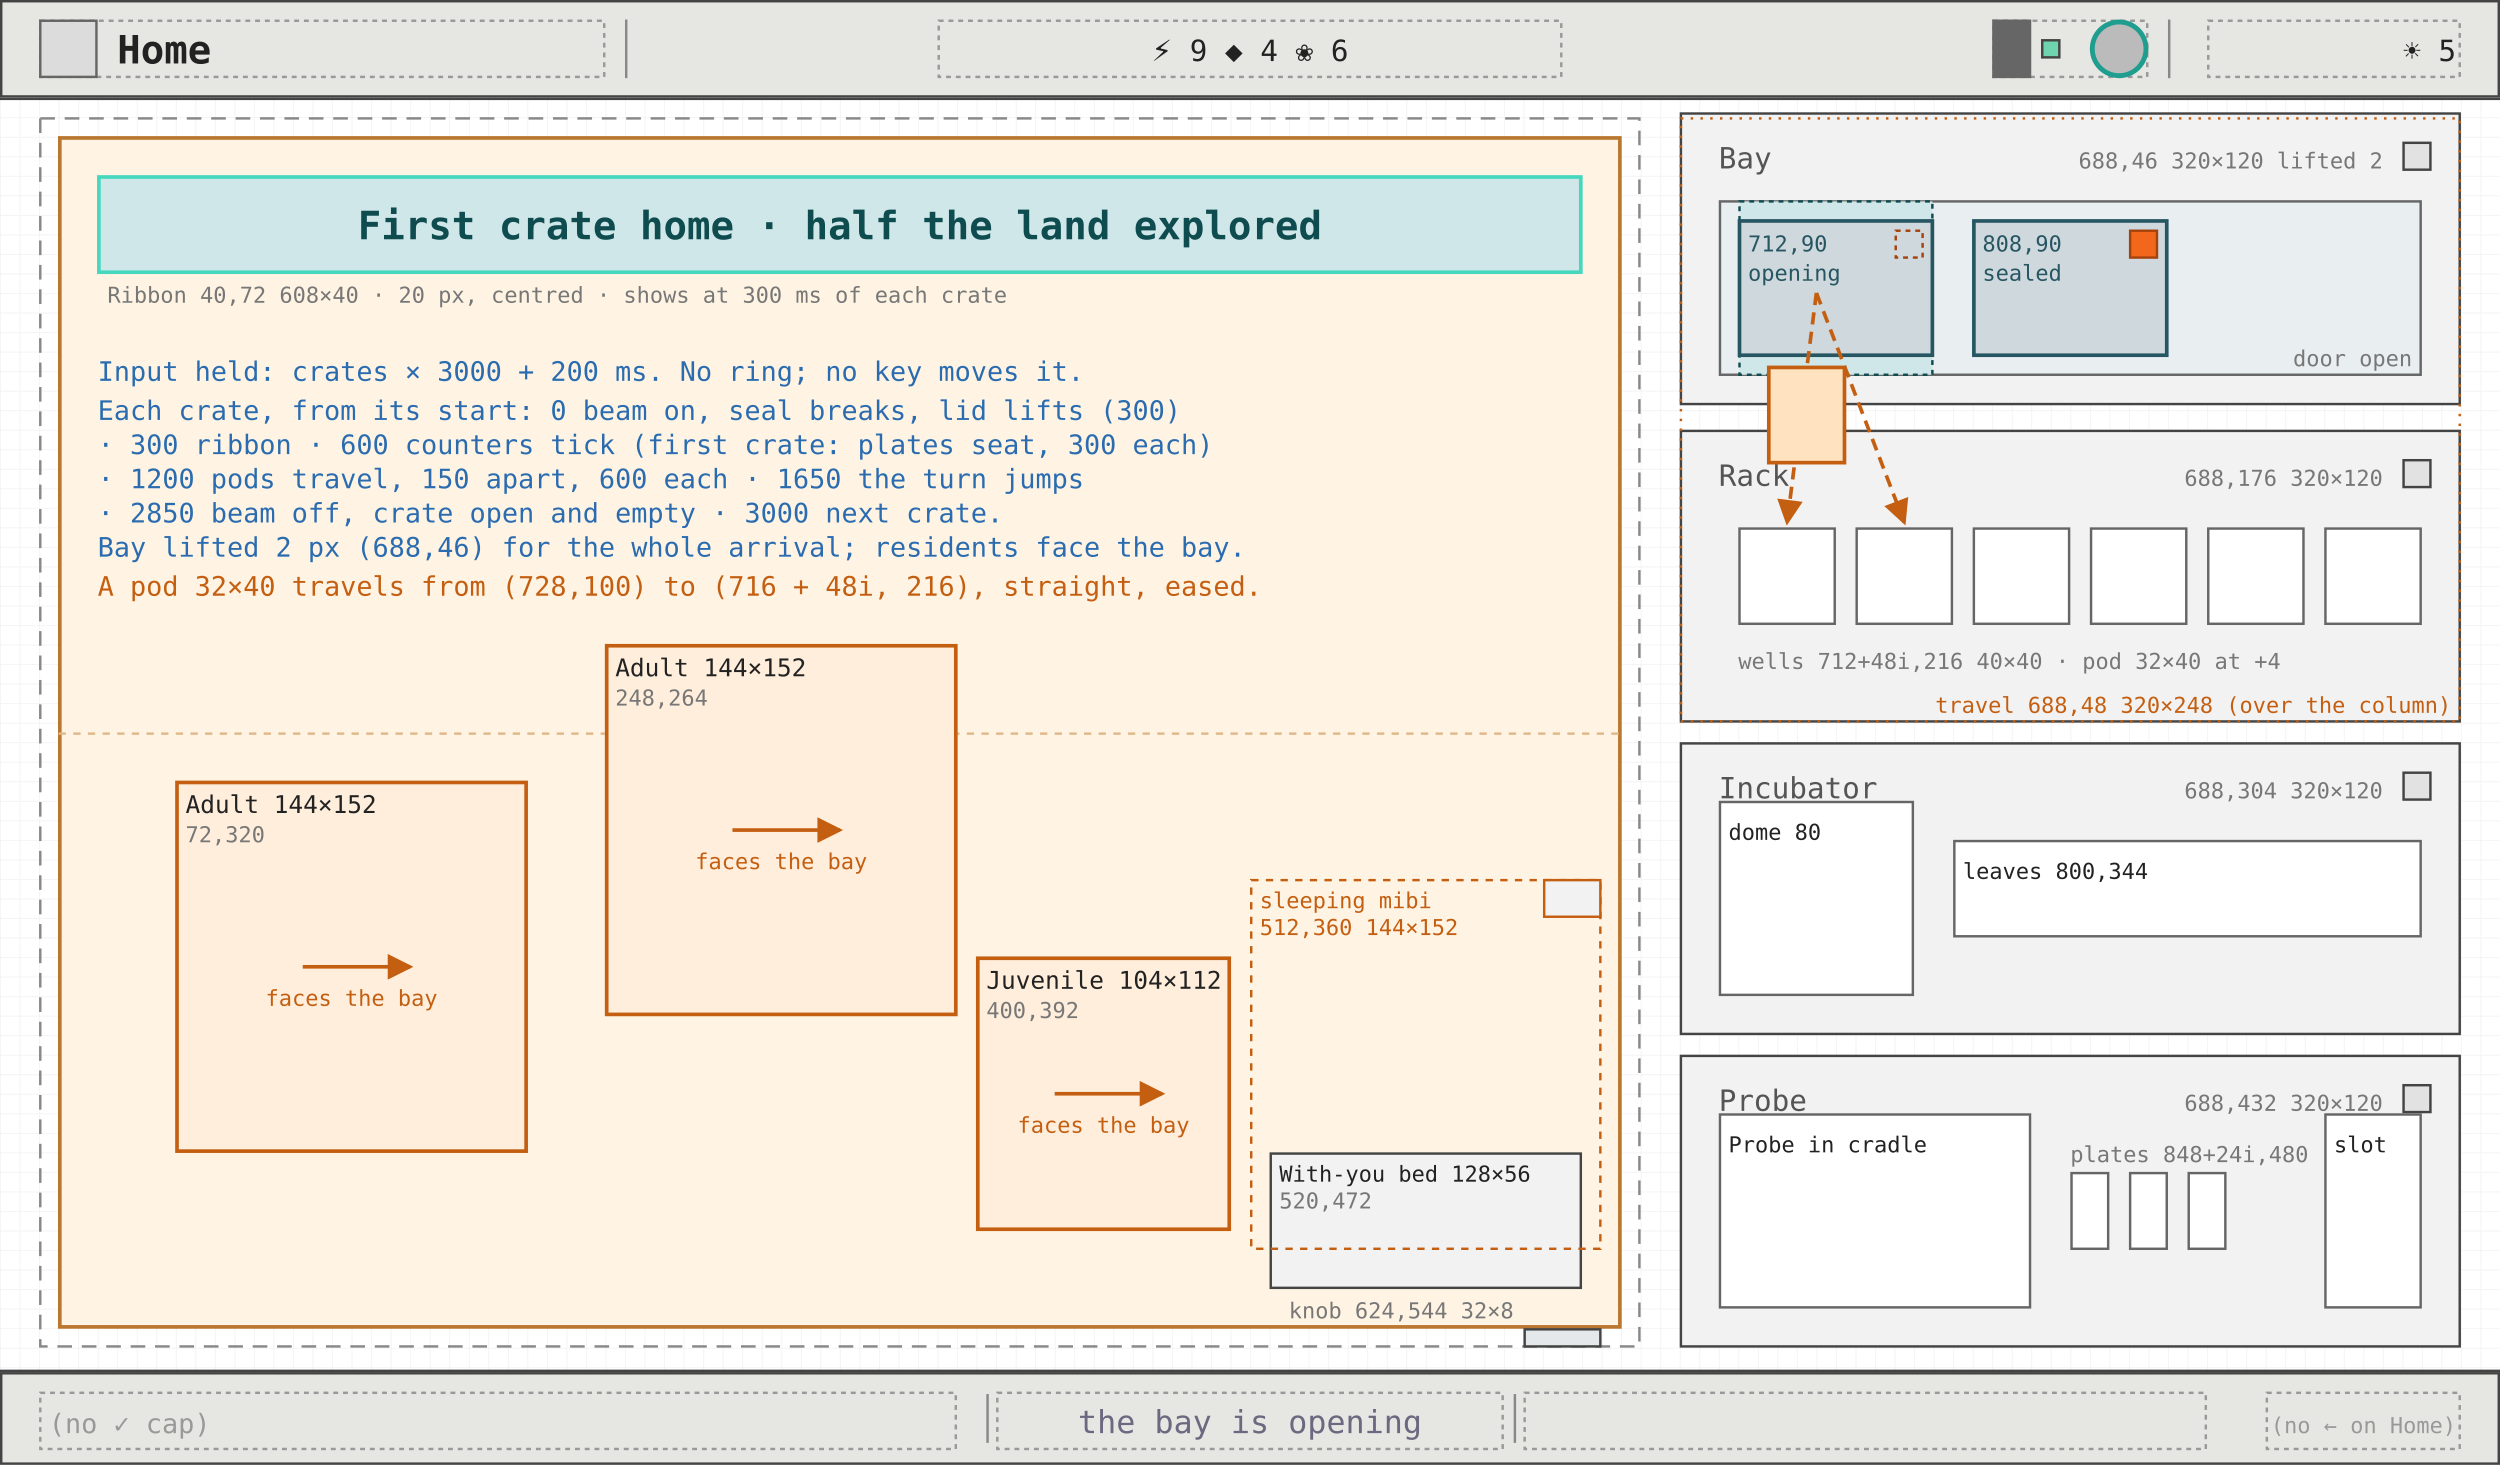
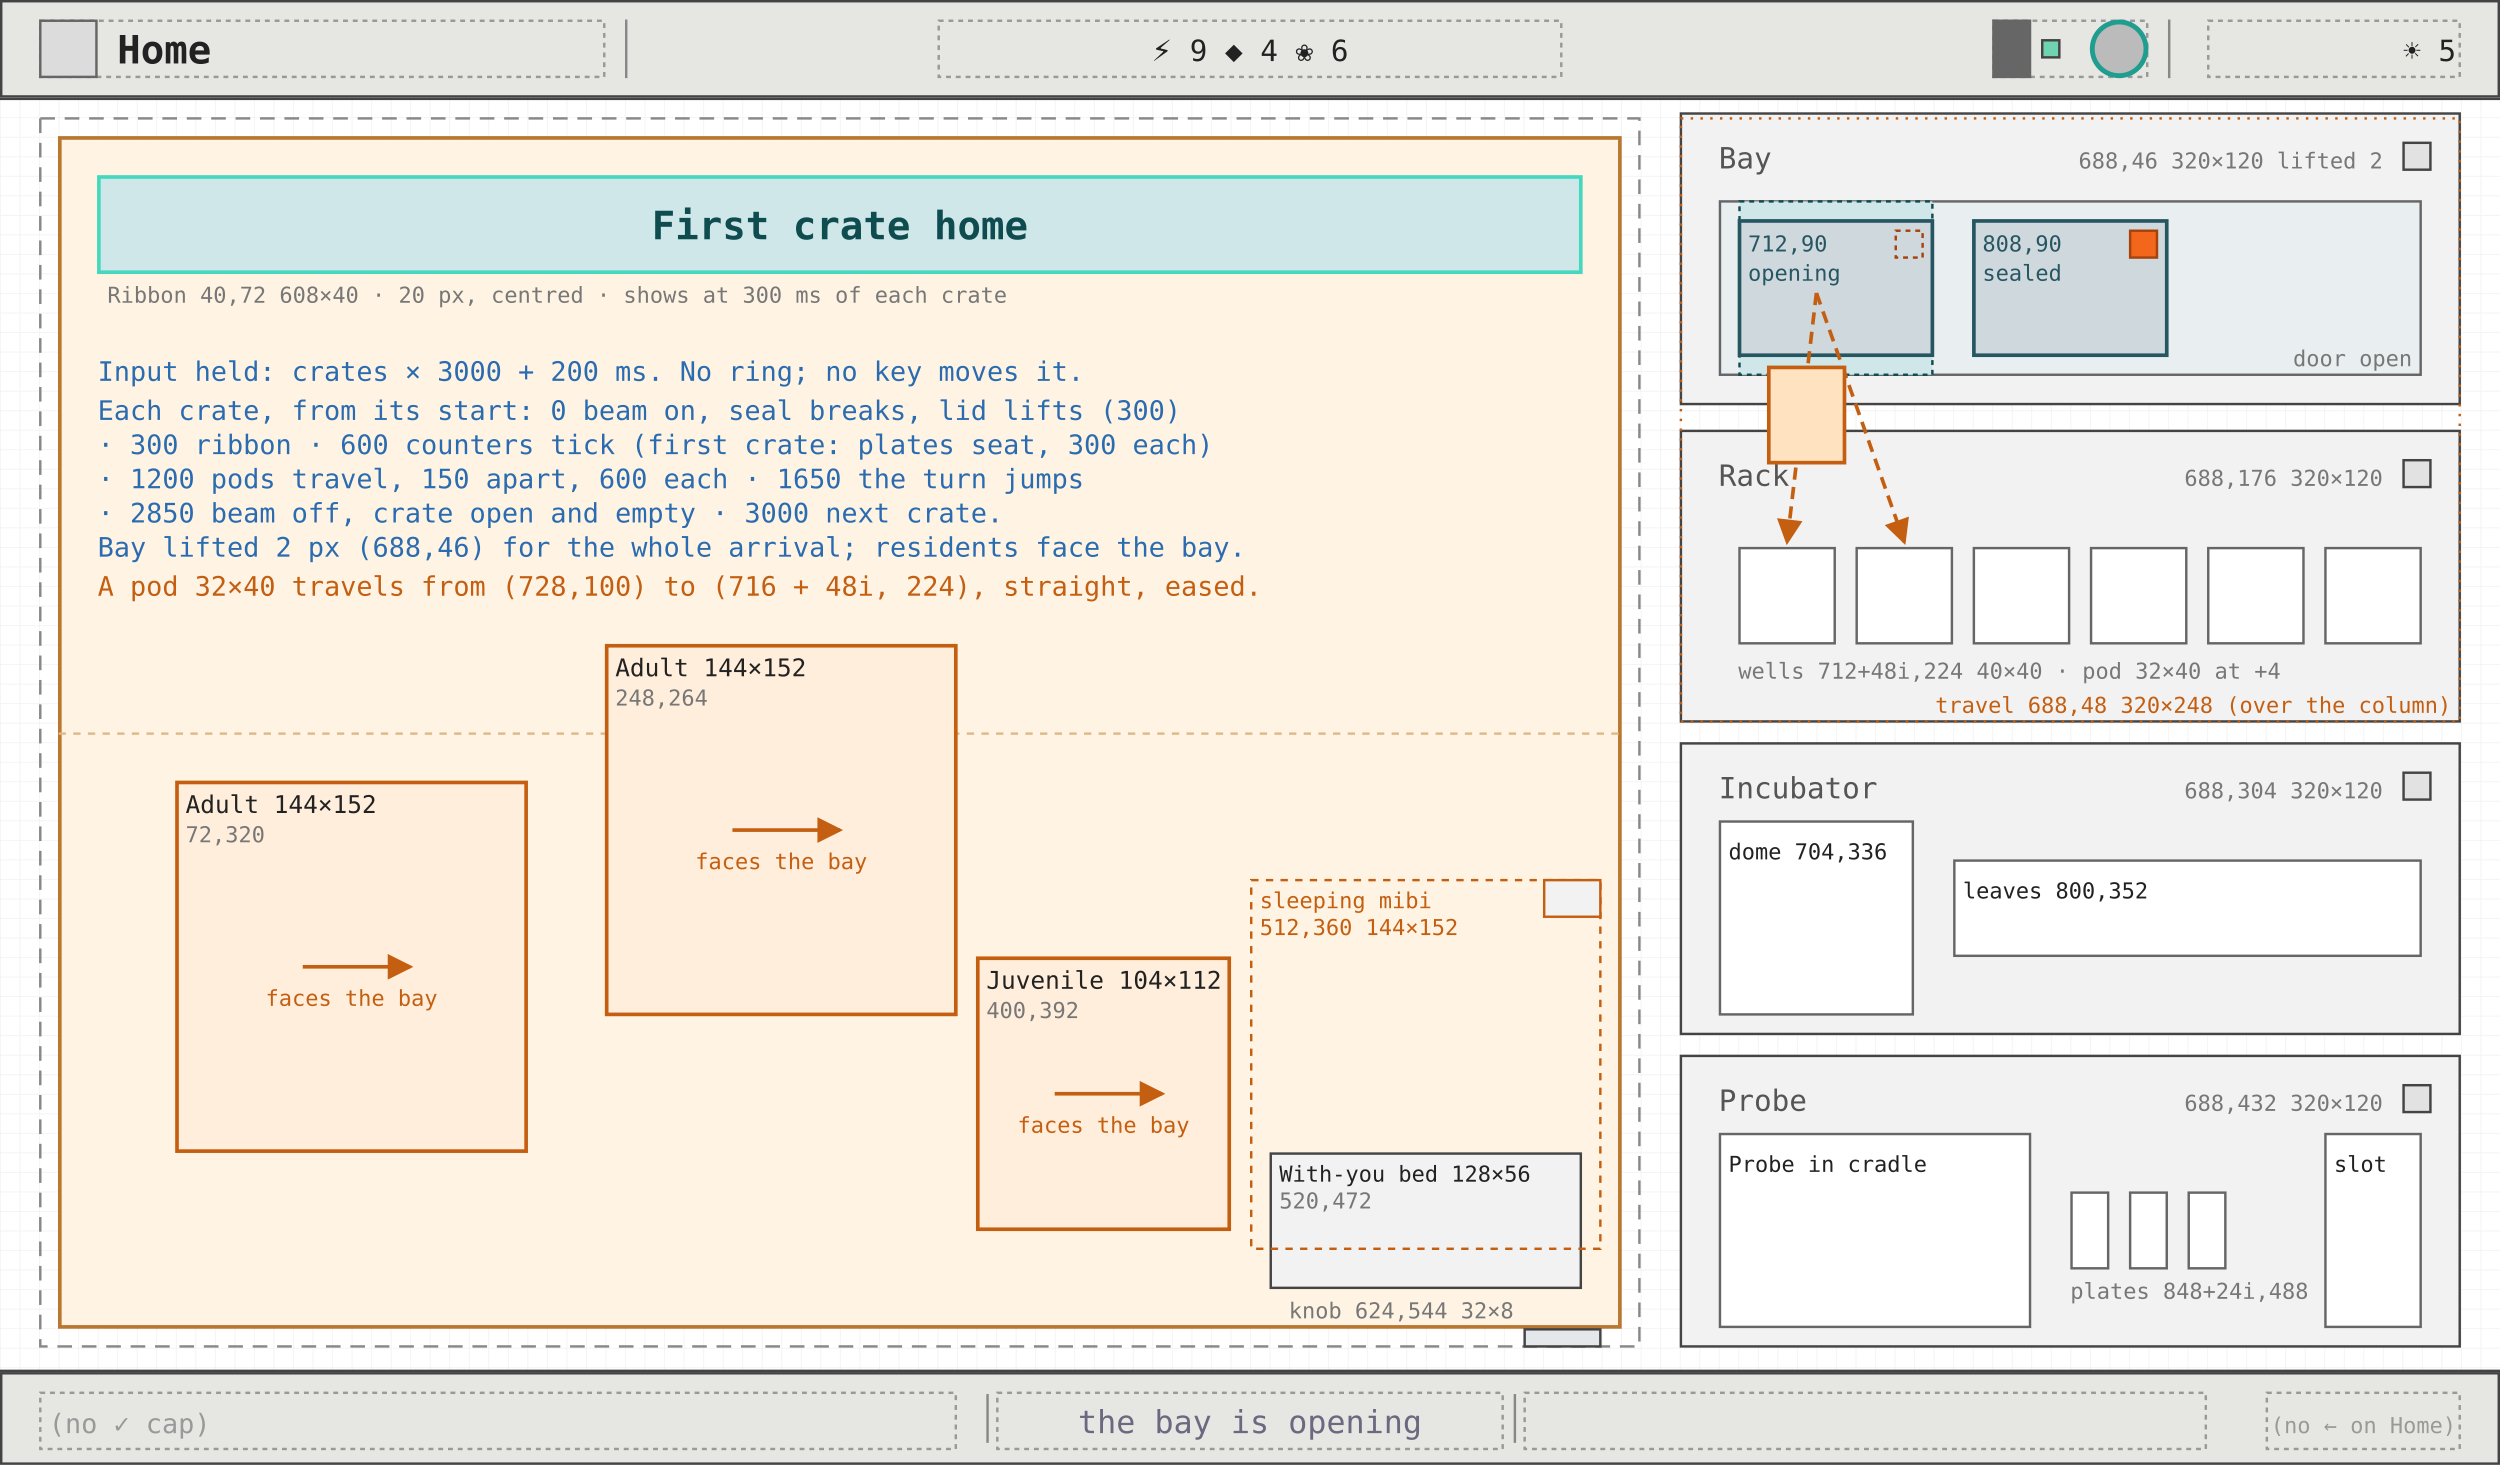
<svg xmlns="http://www.w3.org/2000/svg" viewBox="0 0 1024 600" width="1024" height="600" font-family="ui-monospace, Menlo, Consolas, monospace">
  <defs>
    <pattern id="g8" width="8" height="8" patternUnits="userSpaceOnUse">
      <path d="M8 0H0V8" fill="none" stroke="#efefef" stroke-width="0.5" />
    </pattern>
    <marker id="ah" viewBox="0 0 8 8" refX="7" refY="4" markerWidth="7" markerHeight="7" orient="auto">
      <path d="M0 0L8 4L0 8z" fill="#2b6cb0" />
    </marker>
    <marker id="ao" viewBox="0 0 8 8" refX="7" refY="4" markerWidth="7" markerHeight="7" orient="auto">
      <path d="M0 0L8 4L0 8z" fill="#c45f12" />
    </marker>
  </defs>
  <rect width="1024" height="600" fill="#ffffff" />
  <rect width="1024" height="600" fill="url(#g8)" />
  <line x1="0" y1="40.5" x2="1024" y2="40.5" stroke="#444" stroke-width="1" />
  <rect x="0.5" y="0.5" width="1023" height="39" fill="#e6e6e2" stroke="#444" stroke-width="1" />
  <rect x="16.5" y="8.5" width="231" height="23" fill="none" stroke="#999" stroke-width="1" stroke-dasharray="2 2" />
  <rect x="16.5" y="8.5" width="23" height="23" fill="#dcdcdc" stroke="#666" stroke-width="1" />
  <text x="48" y="26" font-size="16" fill="#222" font-weight="600">Home</text>
  <line x1="256.5" y1="8" x2="256.5" y2="32" stroke="#888" stroke-width="1" />
  <line x1="888.5" y1="8" x2="888.5" y2="32" stroke="#888" stroke-width="1" />
  <rect x="384.5" y="8.5" width="255" height="23" fill="none" stroke="#999" stroke-width="1" stroke-dasharray="2 2" />
  <text x="512" y="25" font-size="12" fill="#222" text-anchor="middle">⚡ 9   ◆ 4   ❀ 6</text>
  <rect x="816.5" y="8.5" width="63" height="23" fill="none" stroke="#999" stroke-width="1" stroke-dasharray="2 2" />
  <rect x="816.5" y="8.5" width="15" height="23" fill="#666" stroke="#666" stroke-width="1" />
  <rect x="836.5" y="16.5" width="7" height="7" fill="#6fd3b0" stroke="#444" stroke-width="1" />
  <circle cx="868" cy="20" r="11" fill="#bbb" stroke="#1f9d8f" stroke-width="2" />
  <rect x="904.5" y="8.5" width="103" height="23" fill="none" stroke="#999" stroke-width="1" stroke-dasharray="2 2" />
  <text x="1006" y="25" font-size="12" fill="#222" text-anchor="end">☀ 5</text>
  <rect x="16.5" y="48.5" width="655" height="503" fill="none" stroke="#888" stroke-width="1" stroke-dasharray="6 4" />
  <rect x="24.5" y="56.5" width="639" height="487" fill="#fff4e3" stroke="#b9772f" stroke-width="1.5" />
  <line x1="24" y1="300.5" x2="664" y2="300.5" stroke="#e0b98a" stroke-width="1" stroke-dasharray="3 3" />
  <rect x="72.5" y="320.5" width="143" height="151" fill="#ffeedb" stroke="#c45f12" stroke-width="1.5" />
  <text x="76" y="333" font-size="10" fill="#222">Adult 144×152</text>
  <text x="76" y="345" font-size="9" fill="#777">72,320</text>
  <line x1="124" y1="396" x2="168" y2="396" stroke="#c45f12" stroke-width="1.5" marker-end="url(#ao)" />
  <text x="144" y="412" font-size="9" fill="#c45f12" text-anchor="middle">faces the bay</text>
  <rect x="248.5" y="264.5" width="143" height="151" fill="#ffeedb" stroke="#c45f12" stroke-width="1.5" />
  <text x="252" y="277" font-size="10" fill="#222">Adult 144×152</text>
  <text x="252" y="289" font-size="9" fill="#777">248,264</text>
  <line x1="300" y1="340" x2="344" y2="340" stroke="#c45f12" stroke-width="1.5" marker-end="url(#ao)" />
  <text x="320" y="356" font-size="9" fill="#c45f12" text-anchor="middle">faces the bay</text>
  <rect x="400.5" y="392.5" width="103" height="111" fill="#ffeedb" stroke="#c45f12" stroke-width="1.5" />
  <text x="404" y="405" font-size="10" fill="#222">Juvenile 104×112</text>
  <text x="404" y="417" font-size="9" fill="#777">400,392</text>
  <line x1="432" y1="448" x2="476" y2="448" stroke="#c45f12" stroke-width="1.5" marker-end="url(#ao)" />
  <text x="452" y="464" font-size="9" fill="#c45f12" text-anchor="middle">faces the bay</text>
  <rect x="520.5" y="472.5" width="127" height="55" fill="#f2f2f2" stroke="#444" stroke-width="1" />
  <text x="524" y="484" font-size="9" fill="#222">With-you bed 128×56</text>
  <text x="524" y="495" font-size="9" fill="#777">520,472</text>
  <rect x="512.5" y="360.5" width="143" height="151" fill="none" stroke="#c45f12" stroke-width="1" stroke-dasharray="3 3" />
  <text x="516" y="372" font-size="9" fill="#c45f12">sleeping mibi</text>
  <text x="516" y="383" font-size="9" fill="#c45f12">512,360 144×152</text>
  <rect x="632.5" y="360.5" width="23" height="15" fill="#f2f2f2" stroke="#c45f12" stroke-width="1" />
  <rect x="624.5" y="544.5" width="31" height="7" fill="#e4e8ea" stroke="#444" stroke-width="1" />
  <text x="620" y="540" font-size="9" fill="#777" text-anchor="end">knob 624,544 32×8</text>
  <rect x="688.5" y="46.5" width="319" height="119" fill="#f2f2f2" stroke="#444" stroke-width="1" />
  <text x="704" y="69" font-size="12" fill="#555">Bay</text>
  <text x="976" y="69" font-size="9" fill="#777" text-anchor="end">688,46 320×120 lifted 2</text>
  <rect x="984.5" y="58.5" width="11" height="11" fill="#e2e2e2" stroke="#444" stroke-width="1" />
  <rect x="704.5" y="82.5" width="287" height="71" fill="#e9eef0" stroke="#666" stroke-width="1" />
  <text x="988" y="150" font-size="9" fill="#777" text-anchor="end">door open</text>
  <rect x="712.5" y="82.5" width="79" height="71" fill="#cfe7e8" stroke="#0f4c50" stroke-width="1" stroke-dasharray="2 2" />
  <rect x="712.5" y="90.5" width="79" height="55" fill="#cfd8dc" stroke="#275663" stroke-width="1.5" />
  <text x="716" y="103" font-size="9" fill="#275663">712,90</text>
  <text x="716" y="115" font-size="9" fill="#275663">opening</text>
  <rect x="776.5" y="94.5" width="11" height="11" fill="none" stroke="#a6420c" stroke-width="1" stroke-dasharray="2 2" />
  <rect x="808.5" y="90.5" width="79" height="55" fill="#cfd8dc" stroke="#275663" stroke-width="1.5" />
  <text x="812" y="103" font-size="9" fill="#275663">808,90</text>
  <text x="812" y="115" font-size="9" fill="#275663">sealed</text>
  <rect x="872.5" y="94.5" width="11" height="11" fill="#f2671b" stroke="#a6420c" stroke-width="1" />
  <rect x="688.5" y="176.5" width="319" height="119" fill="#f2f2f2" stroke="#444" stroke-width="1" />
  <text x="704" y="199" font-size="12" fill="#555">Rack</text>
  <text x="976" y="199" font-size="9" fill="#777" text-anchor="end">688,176 320×120</text>
  <rect x="984.5" y="188.5" width="11" height="11" fill="#e2e2e2" stroke="#444" stroke-width="1" />
-   <rect x="712.5" y="216.5" width="39" height="39" fill="#fff" stroke="#666" stroke-width="1" />
-   <rect x="760.5" y="216.5" width="39" height="39" fill="#fff" stroke="#666" stroke-width="1" />
-   <rect x="808.5" y="216.5" width="39" height="39" fill="#fff" stroke="#666" stroke-width="1" />
-   <rect x="856.5" y="216.5" width="39" height="39" fill="#fff" stroke="#666" stroke-width="1" />
-   <rect x="904.5" y="216.5" width="39" height="39" fill="#fff" stroke="#666" stroke-width="1" />
-   <rect x="952.5" y="216.5" width="39" height="39" fill="#fff" stroke="#666" stroke-width="1" />
-   <text x="712" y="274" font-size="9" fill="#777">wells 712+48i,216 40×40 · pod 32×40 at +4</text>
+   <rect x="712.5" y="224.5" width="39" height="39" fill="#fff" stroke="#666" stroke-width="1" />
+   <rect x="760.5" y="224.5" width="39" height="39" fill="#fff" stroke="#666" stroke-width="1" />
+   <rect x="808.5" y="224.5" width="39" height="39" fill="#fff" stroke="#666" stroke-width="1" />
+   <rect x="856.5" y="224.5" width="39" height="39" fill="#fff" stroke="#666" stroke-width="1" />
+   <rect x="904.5" y="224.5" width="39" height="39" fill="#fff" stroke="#666" stroke-width="1" />
+   <rect x="952.5" y="224.5" width="39" height="39" fill="#fff" stroke="#666" stroke-width="1" />
+   <text x="712" y="278" font-size="9" fill="#777">wells 712+48i,224 40×40 · pod 32×40 at +4</text>
  <rect x="688.5" y="304.5" width="319" height="119" fill="#f2f2f2" stroke="#444" stroke-width="1" />
  <text x="704" y="327" font-size="12" fill="#555">Incubator</text>
  <text x="976" y="327" font-size="9" fill="#777" text-anchor="end">688,304 320×120</text>
  <rect x="984.5" y="316.5" width="11" height="11" fill="#e2e2e2" stroke="#444" stroke-width="1" />
-   <rect x="704.5" y="328.5" width="79" height="79" fill="#fff" stroke="#666" stroke-width="1" />
-   <text x="708" y="344" font-size="9" fill="#222">dome 80</text>
-   <rect x="800.5" y="344.5" width="191" height="39" fill="#fff" stroke="#666" stroke-width="1" />
-   <text x="804" y="360" font-size="9" fill="#222">leaves 800,344</text>
+   <rect x="704.5" y="336.5" width="79" height="79" fill="#fff" stroke="#666" stroke-width="1" />
+   <text x="708" y="352" font-size="9" fill="#222">dome 704,336</text>
+   <rect x="800.5" y="352.5" width="191" height="39" fill="#fff" stroke="#666" stroke-width="1" />
+   <text x="804" y="368" font-size="9" fill="#222">leaves 800,352</text>
  <rect x="688.5" y="432.5" width="319" height="119" fill="#f2f2f2" stroke="#444" stroke-width="1" />
  <text x="704" y="455" font-size="12" fill="#555">Probe</text>
  <text x="976" y="455" font-size="9" fill="#777" text-anchor="end">688,432 320×120</text>
  <rect x="984.5" y="444.5" width="11" height="11" fill="#e2e2e2" stroke="#444" stroke-width="1" />
-   <rect x="704.5" y="456.5" width="127" height="79" fill="#fff" stroke="#666" stroke-width="1" />
-   <text x="708" y="472" font-size="9" fill="#222">Probe in cradle</text>
-   <rect x="848.5" y="480.5" width="15" height="31" fill="#fff" stroke="#666" stroke-width="1" />
-   <rect x="872.5" y="480.5" width="15" height="31" fill="#fff" stroke="#666" stroke-width="1" />
-   <rect x="896.5" y="480.5" width="15" height="31" fill="#fff" stroke="#666" stroke-width="1" />
-   <text x="848" y="476" font-size="9" fill="#777">plates 848+24i,480</text>
-   <rect x="952.5" y="456.5" width="39" height="79" fill="#fff" stroke="#666" stroke-width="1" />
-   <text x="956" y="472" font-size="9" fill="#222">slot</text>
+   <rect x="704.5" y="464.5" width="127" height="79" fill="#fff" stroke="#666" stroke-width="1" />
+   <text x="708" y="480" font-size="9" fill="#222">Probe in cradle</text>
+   <rect x="848.5" y="488.5" width="15" height="31" fill="#fff" stroke="#666" stroke-width="1" />
+   <rect x="872.5" y="488.5" width="15" height="31" fill="#fff" stroke="#666" stroke-width="1" />
+   <rect x="896.5" y="488.5" width="15" height="31" fill="#fff" stroke="#666" stroke-width="1" />
+   <text x="848" y="532" font-size="9" fill="#777">plates 848+24i,488</text>
+   <rect x="952.5" y="464.5" width="39" height="79" fill="#fff" stroke="#666" stroke-width="1" />
+   <text x="956" y="480" font-size="9" fill="#222">slot</text>
  <rect x="40.5" y="72.5" width="607" height="39" fill="#cfe7e8" stroke="#45d8be" stroke-width="1.5" />
-   <text x="344" y="98" font-size="16" fill="#0f4c50" text-anchor="middle" font-weight="600">First crate home · half the land explored</text>
+   <text x="344" y="98" font-size="16" fill="#0f4c50" text-anchor="middle" font-weight="600">First crate home</text>
  <text x="44" y="124" font-size="9" fill="#777">Ribbon 40,72 608×40 · 20 px, centred · shows at 300 ms of each crate</text>
  <rect x="688.5" y="48.5" width="319" height="247" fill="none" stroke="#c45f12" stroke-width="1" stroke-dasharray="1 3" />
  <text x="1004" y="292" font-size="9" fill="#c45f12" text-anchor="end">travel 688,48 320×248 (over the column)</text>
-   <line x1="744" y1="120" x2="732" y2="214" stroke="#c45f12" stroke-width="1.5" stroke-dasharray="5 3" marker-end="url(#ao)" />
-   <line x1="744" y1="120" x2="780" y2="214" stroke="#c45f12" stroke-width="1.5" stroke-dasharray="5 3" marker-end="url(#ao)" />
+   <line x1="744" y1="120" x2="732" y2="222" stroke="#c45f12" stroke-width="1.5" stroke-dasharray="5 3" marker-end="url(#ao)" />
+   <line x1="744" y1="120" x2="780" y2="222" stroke="#c45f12" stroke-width="1.5" stroke-dasharray="5 3" marker-end="url(#ao)" />
  <rect x="724.5" y="150.5" width="31" height="39" fill="#ffe2bf" stroke="#c45f12" stroke-width="1.5" />
-   <text x="40" y="244" font-size="11" fill="#c45f12">A pod 32×40 travels from (728,100) to (716 + 48i, 216), straight, eased.</text>
+   <text x="40" y="244" font-size="11" fill="#c45f12">A pod 32×40 travels from (728,100) to (716 + 48i, 224), straight, eased.</text>
  <line x1="0" y1="0" x2="0" y2="0" stroke="#888" stroke-width="1" />
  <text x="40" y="156" font-size="11" fill="#2b6cb0">Input held: crates × 3000 + 200 ms. No ring; no key moves it.</text>
  <text x="40" y="172" font-size="11" fill="#2b6cb0">Each crate, from its start: 0 beam on, seal breaks, lid lifts (300)</text>
  <text x="40" y="186" font-size="11" fill="#2b6cb0">· 300 ribbon · 600 counters tick (first crate: plates seat, 300 each)</text>
  <text x="40" y="200" font-size="11" fill="#2b6cb0">· 1200 pods travel, 150 apart, 600 each · 1650 the turn jumps</text>
  <text x="40" y="214" font-size="11" fill="#2b6cb0">· 2850 beam off, crate open and empty · 3000 next crate.</text>
  <text x="40" y="228" font-size="11" fill="#2b6cb0">Bay lifted 2 px (688,46) for the whole arrival; residents face the bay.</text>
  <line x1="0" y1="561.5" x2="1024" y2="561.5" stroke="#444" stroke-width="1" />
  <rect x="0.5" y="562.5" width="1023" height="37" fill="#e6e6e2" stroke="#444" stroke-width="1" />
  <rect x="16.5" y="570.5" width="375" height="23" fill="none" stroke="#999" stroke-width="1" stroke-dasharray="2 2" />
  <rect x="408.5" y="570.5" width="207" height="23" fill="none" stroke="#999" stroke-width="1" stroke-dasharray="2 2" />
  <rect x="624.5" y="570.5" width="279" height="23" fill="none" stroke="#999" stroke-width="1" stroke-dasharray="2 2" />
  <rect x="928.5" y="570.5" width="79" height="23" fill="none" stroke="#999" stroke-width="1" stroke-dasharray="2 2" />
  <line x1="404.5" y1="571" x2="404.5" y2="591" stroke="#888" stroke-width="1" />
  <line x1="620.5" y1="571" x2="620.5" y2="591" stroke="#888" stroke-width="1" />
  <text x="20" y="587" font-size="11" fill="#999">(no ✓ cap)</text>
  <text x="512" y="587" font-size="13" fill="#6b6880" text-anchor="middle">the bay is opening</text>
  <text x="1006" y="587" font-size="9" fill="#999" text-anchor="end">(no ← on Home)</text>
</svg>
